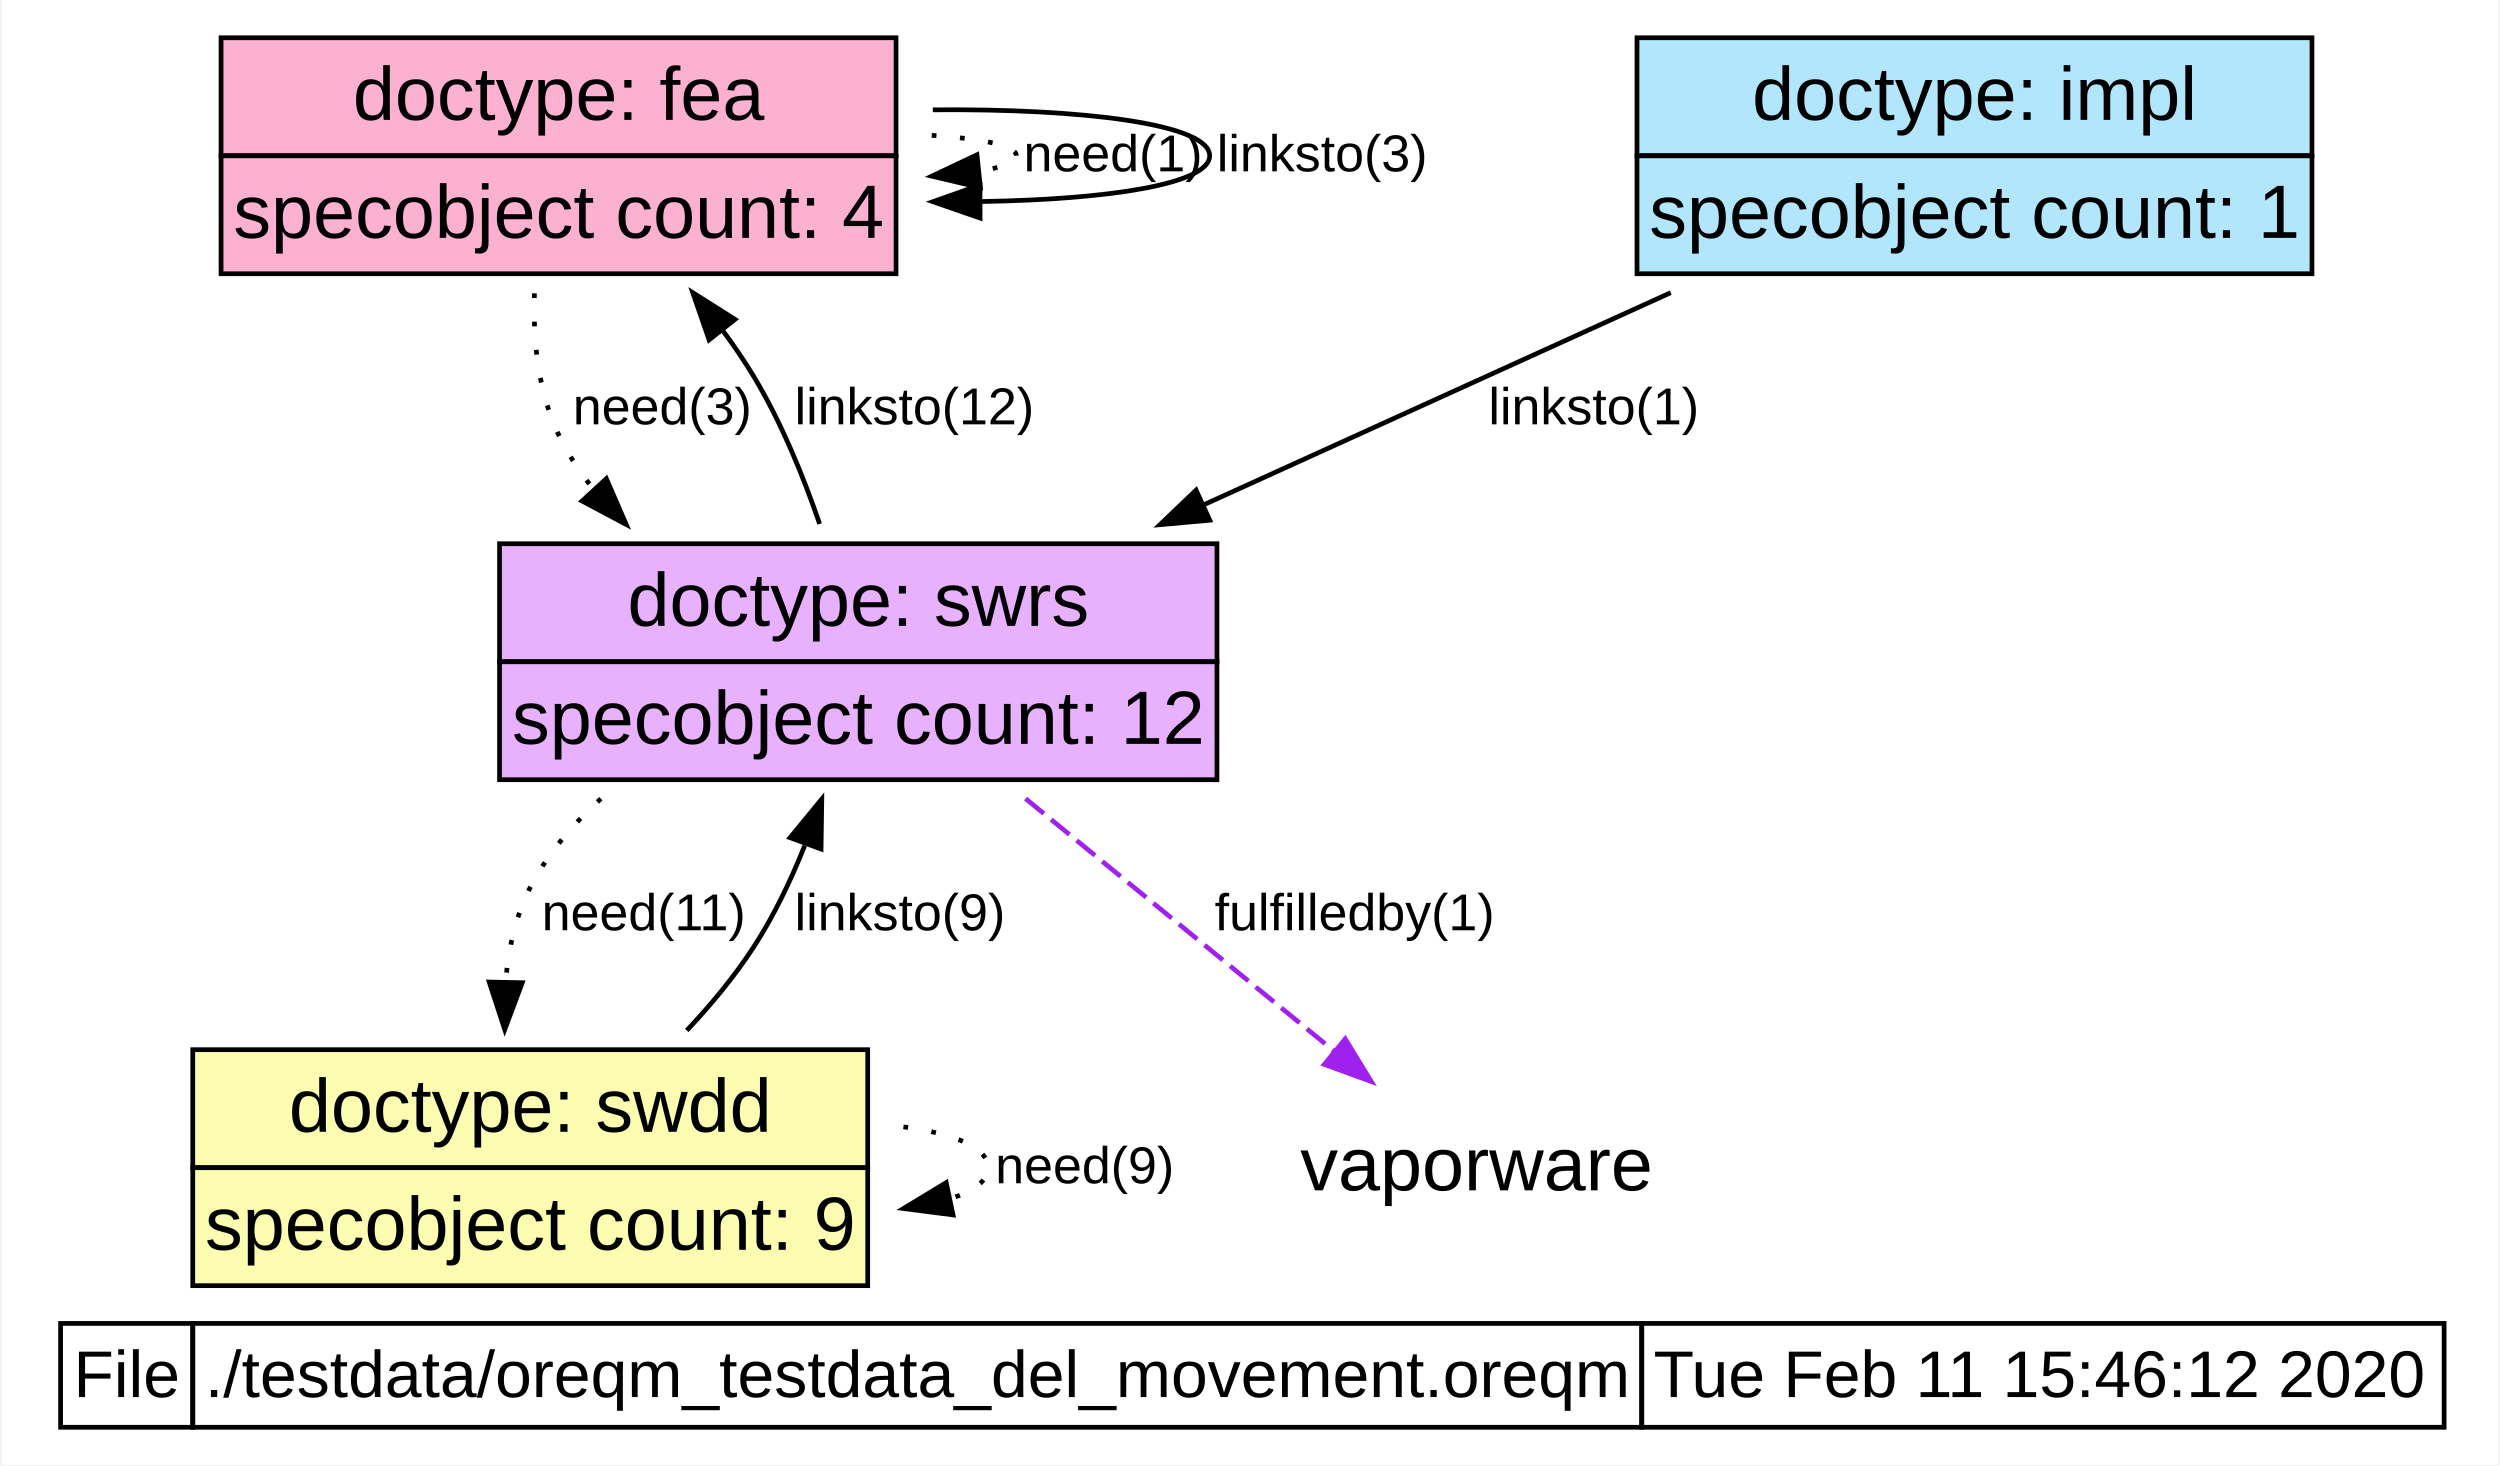
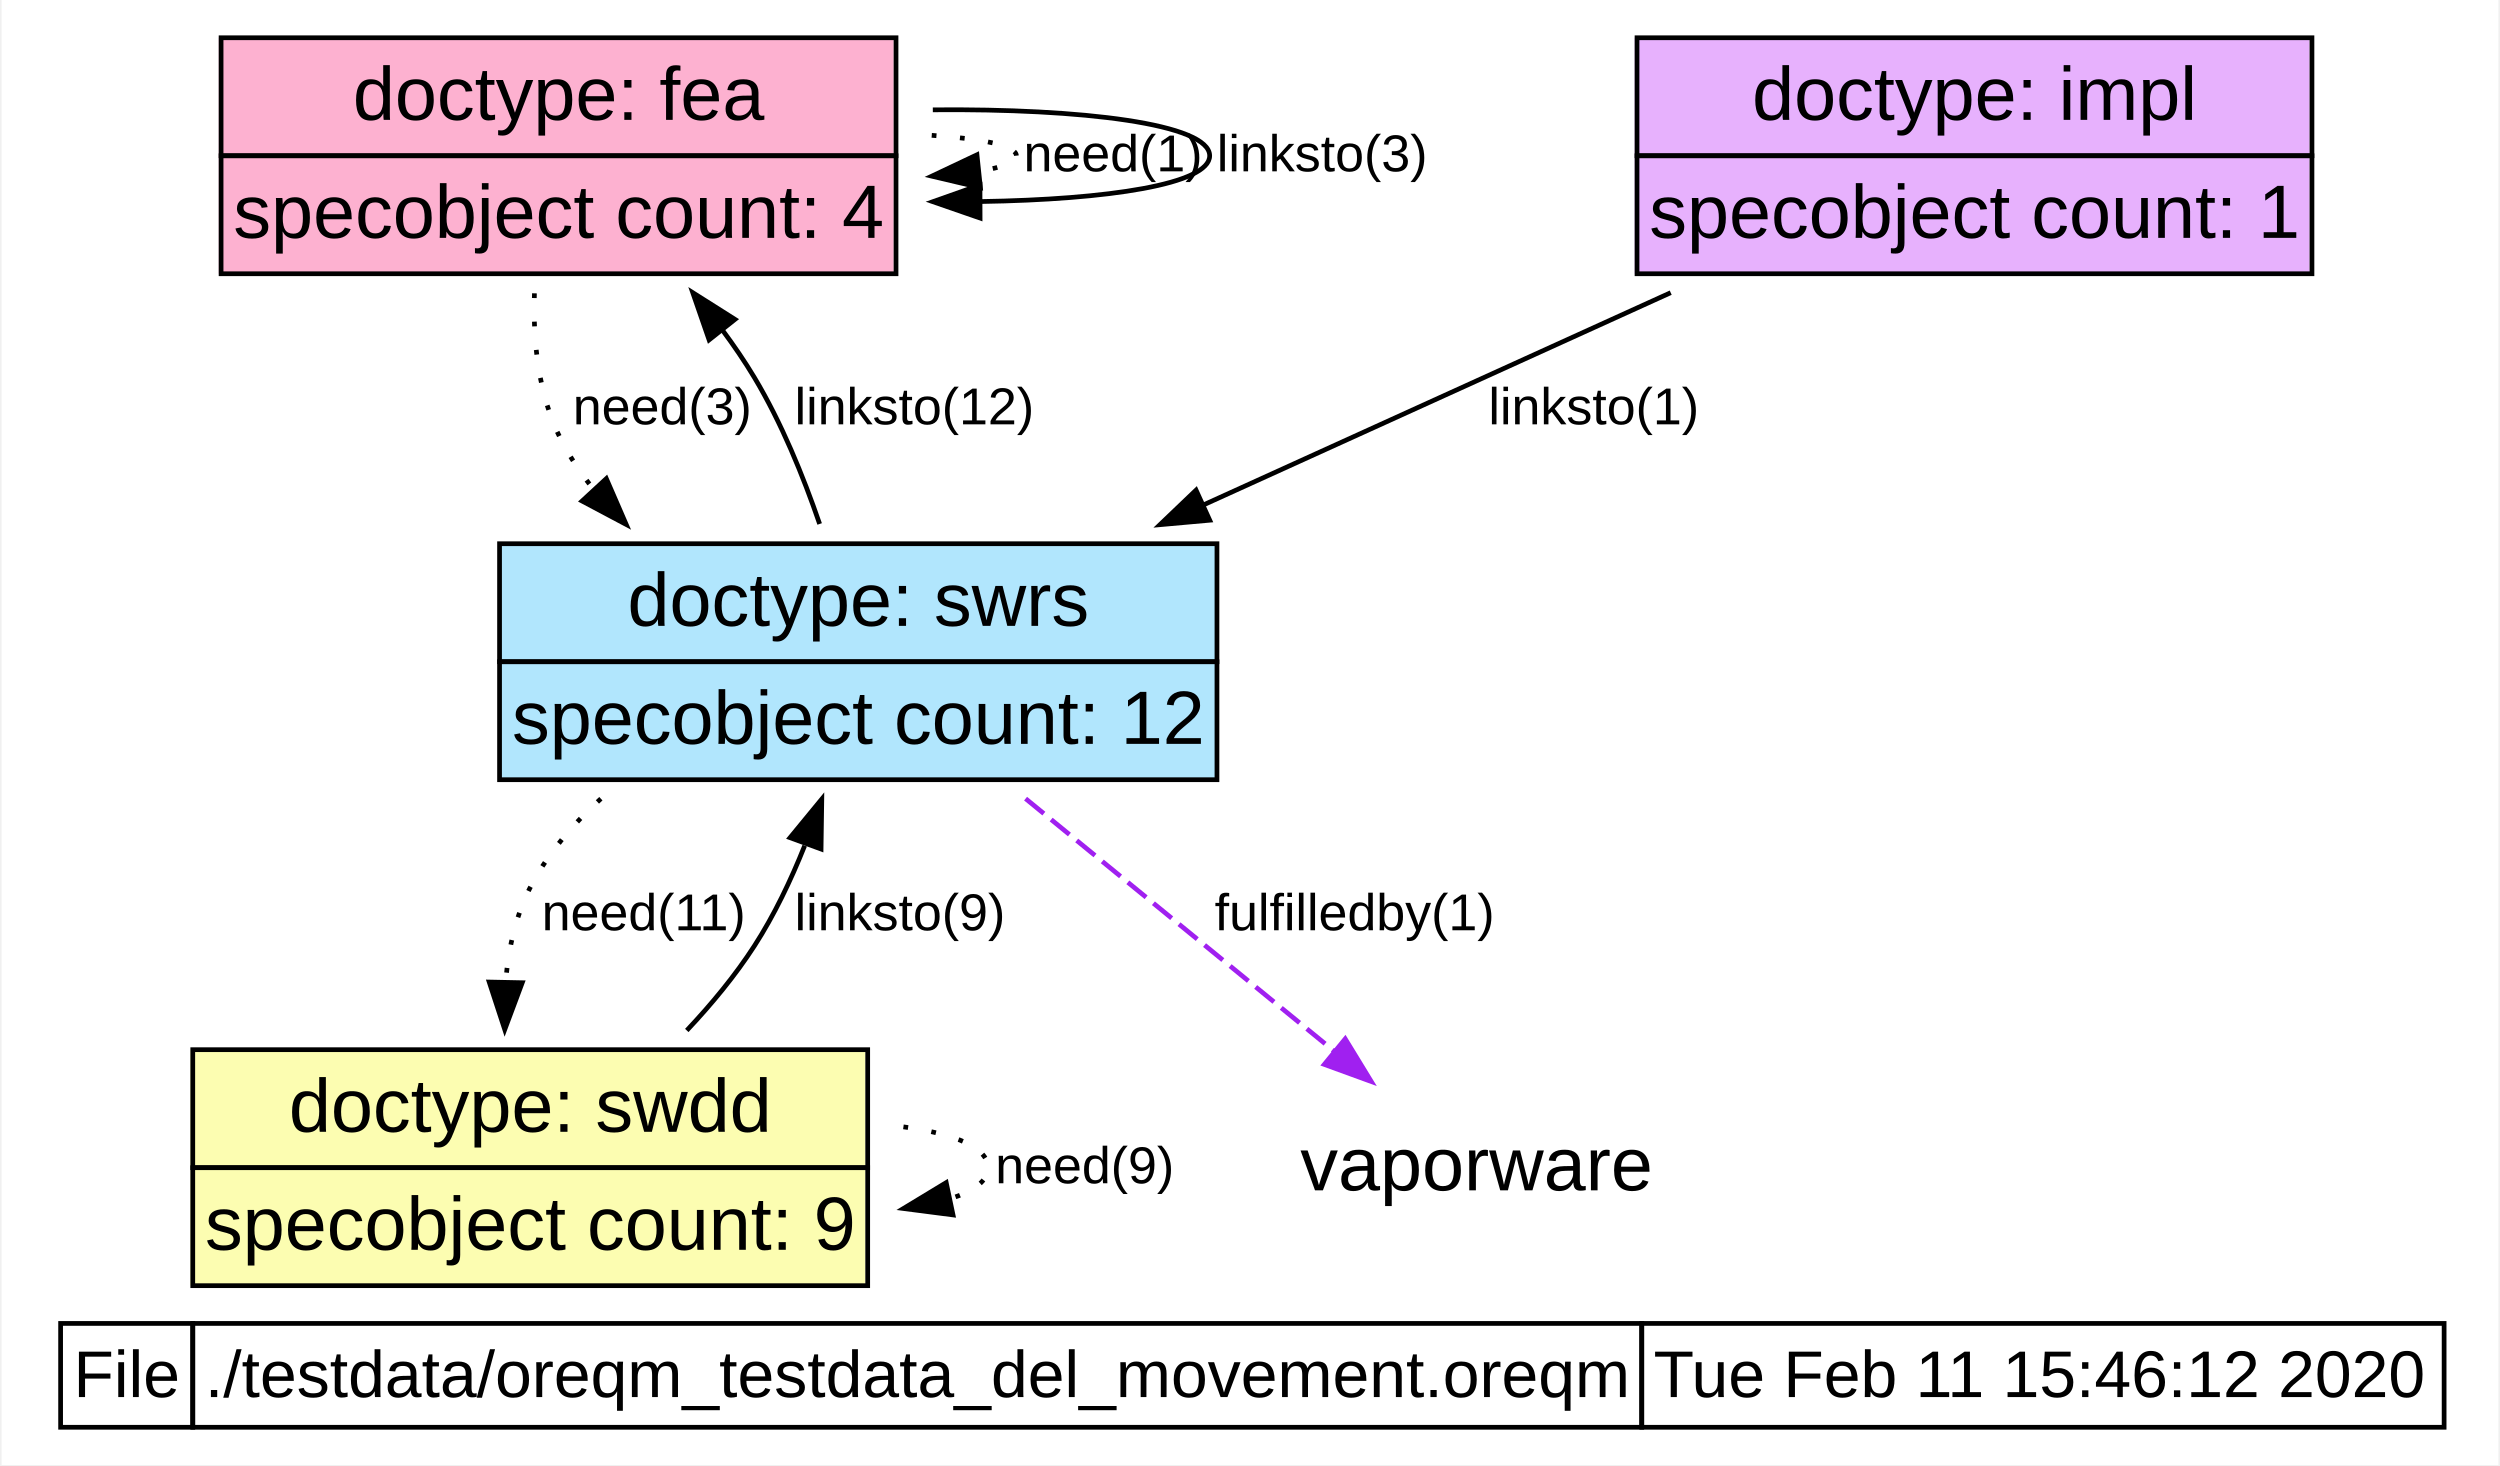
<svg xmlns="http://www.w3.org/2000/svg" width="529pt" height="310pt" viewBox="0.00 0.00 529.00 310.40">
  <g id="graph0" class="graph" transform="scale(1 1) rotate(0) translate(4 306.4)">
    <polygon fill="#ffffff" stroke="transparent" points="-4,4 -4,-306.4 525,-306.4 525,4 -4,4" />
    <polygon fill="none" stroke="#000000" points="8.5,-4 8.5,-26 36.5,-26 36.5,-4 8.5,-4" />
    <text text-anchor="start" x="11.226" y="-10.4" font-family="Arial" font-size="14.00" fill="#000000">File</text>
    <polygon fill="none" stroke="#000000" points="36.5,-4 36.5,-26 343.5,-26 343.5,-4 36.5,-4" />
    <text text-anchor="start" x="39.067" y="-10.4" font-family="Arial" font-size="14.00" fill="#000000">./testdata/oreqm_testdata_del_movement.oreqm</text>
    <polygon fill="none" stroke="#000000" points="343.5,-4 343.5,-26 513.5,-26 513.5,-4 343.5,-4" />
    <text text-anchor="start" x="346.015" y="-10.4" font-family="Arial" font-size="14.00" fill="#000000">Tue Feb 11 15:46:12 2020</text>
    <g id="node1" class="node">
      <polygon fill="#fdb1d0" stroke="transparent" points="42,-248.4 42,-298.4 185,-298.4 185,-248.4 42,-248.4" />
      <polygon fill="none" stroke="#000000" points="42.5,-273.4 42.5,-298.4 185.5,-298.4 185.5,-273.4 42.5,-273.4" />
      <text text-anchor="start" x="70.424" y="-281" font-family="Arial" font-size="16.00" fill="#000000">doctype: fea</text>
      <polygon fill="none" stroke="#000000" points="42.5,-248.4 42.5,-273.4 185.5,-273.4 185.5,-248.4 42.5,-248.4" />
      <text text-anchor="start" x="45.084" y="-256" font-family="Arial" font-size="16.00" fill="#000000">specobject count: 4</text>
    </g>
    <g id="edge1" class="edge">
      <path fill="none" stroke="#000000" stroke-dasharray="1,5" d="M193.071,-277.725C203.834,-277 211,-275.558 211,-273.4 211,-272.017 208.059,-270.929 203.116,-270.135" />
      <polygon fill="#000000" stroke="#000000" points="203.383,-266.643 193.071,-269.075 202.649,-273.605 203.383,-266.643" />
      <text text-anchor="middle" x="231.478" y="-270.1" font-family="Arial" font-size="11.00" fill="#000000">need(1) </text>
    </g>
    <g id="edge3" class="edge">
      <path fill="none" stroke="#000000" d="M193.298,-283.132C224.773,-283.423 251.955,-280.179 251.955,-273.4 251.955,-267.362 230.394,-264.129 203.442,-263.699" />
      <polygon fill="#000000" stroke="#000000" points="203.309,-260.199 193.298,-263.668 203.288,-267.199 203.309,-260.199" />
      <text text-anchor="middle" x="275.787" y="-270.1" font-family="Arial" font-size="11.00" fill="#000000">linksto(3) </text>
    </g>
    <g id="node2" class="node">
-       <polygon fill="#e7b1fd" stroke="transparent" points="101.5,-141.2 101.5,-191.2 253.5,-191.2 253.5,-141.2 101.5,-141.2" />
+       <polygon fill="#b1e6fd" stroke="transparent" points="101.5,-141.2 101.5,-191.2 253.5,-191.2 253.5,-141.2 101.5,-141.2" />
      <polygon fill="none" stroke="#000000" points="101.5,-166.2 101.5,-191.2 253.5,-191.2 253.5,-166.2 101.5,-166.2" />
      <text text-anchor="start" x="128.603" y="-173.8" font-family="Arial" font-size="16.00" fill="#000000">doctype: swrs</text>
      <polygon fill="none" stroke="#000000" points="101.5,-141.2 101.5,-166.2 253.5,-166.2 253.5,-141.2 101.5,-141.2" />
      <text text-anchor="start" x="104.137" y="-148.8" font-family="Arial" font-size="16.00" fill="#000000">specobject count: 12</text>
    </g>
    <g id="edge2" class="edge">
      <path fill="none" stroke="#000000" stroke-dasharray="1,5" d="M108.891,-244.251C108.553,-233.949 109.731,-222.596 114.545,-213.2 116.415,-209.549 118.715,-206.107 121.318,-202.875" />
      <polygon fill="#000000" stroke="#000000" points="124.124,-204.996 128.339,-195.276 118.982,-200.245 124.124,-204.996" />
      <text text-anchor="middle" x="135.978" y="-216.5" font-family="Arial" font-size="11.00" fill="#000000">need(3) </text>
    </g>
    <g id="edge5" class="edge">
      <path fill="none" stroke="#000000" d="M169.32,-195.386C165.827,-205.581 161.219,-216.855 155.5,-226.4 153.47,-229.788 151.177,-233.155 148.737,-236.44" />
      <polygon fill="#000000" stroke="#000000" points="145.897,-234.388 142.43,-244.399 151.384,-238.735 145.897,-234.388" />
      <text text-anchor="middle" x="189.389" y="-216.5" font-family="Arial" font-size="11.00" fill="#000000">linksto(12) </text>
    </g>
    <g id="node3" class="node">
      <polygon fill="#fcfdb1" stroke="transparent" points="36,-34 36,-84 179,-84 179,-34 36,-34" />
      <polygon fill="none" stroke="#000000" points="36.5,-59 36.5,-84 179.5,-84 179.5,-59 36.5,-59" />
      <text text-anchor="start" x="56.872" y="-66.6" font-family="Arial" font-size="16.00" fill="#000000">doctype: swdd</text>
      <polygon fill="none" stroke="#000000" points="36.5,-34 36.5,-59 179.5,-59 179.5,-34 36.5,-34" />
      <text text-anchor="start" x="39.084" y="-41.6" font-family="Arial" font-size="16.00" fill="#000000">specobject count: 9</text>
    </g>
    <g id="edge4" class="edge">
      <path fill="none" stroke="#000000" stroke-dasharray="1,5" d="M122.966,-137.174C117.175,-131.946 112.077,-125.967 108.43,-119.2 105.064,-112.956 103.418,-105.793 102.815,-98.635" />
      <polygon fill="#000000" stroke="#000000" points="106.307,-98.188 102.601,-88.262 99.308,-98.332 106.307,-98.188" />
      <text text-anchor="middle" x="132.035" y="-109.3" font-family="Arial" font-size="11.00" fill="#000000">need(11) </text>
    </g>
    <g id="node5" class="node">
      <text text-anchor="middle" x="308.5" y="-54.2" font-family="Arial" font-size="16.00" fill="#000000">vaporware</text>
    </g>
    <g id="edge6" class="edge">
      <path fill="none" stroke="#a020f0" stroke-dasharray="5,2" d="M212.951,-137.19C233.371,-120.479 258.768,-99.697 278.244,-83.759" />
      <polygon fill="#a020f0" stroke="#a020f0" points="280.674,-86.293 286.197,-77.251 276.241,-80.876 280.674,-86.293" />
      <text text-anchor="middle" x="282.666" y="-109.3" font-family="Arial" font-size="11.00" fill="#000000">fulfilledby(1) </text>
    </g>
    <g id="edge8" class="edge">
      <path fill="none" stroke="#000000" d="M141.169,-88.073C146.428,-93.655 151.452,-99.728 155.5,-106 159.69,-112.492 163.226,-119.891 166.153,-127.228" />
      <polygon fill="#000000" stroke="#000000" points="163.045,-128.918 169.774,-137.102 169.618,-126.509 163.045,-128.918" />
      <text text-anchor="middle" x="186.332" y="-109.3" font-family="Arial" font-size="11.00" fill="#000000">linksto(9) </text>
    </g>
    <g id="edge7" class="edge">
      <path fill="none" stroke="#000000" stroke-dasharray="1,5" d="M187.071,-67.65C197.834,-66.2 205,-63.316 205,-59 205,-56.235 202.059,-54.058 197.116,-52.469" />
      <polygon fill="#000000" stroke="#000000" points="197.578,-48.99 187.071,-50.35 196.134,-55.839 197.578,-48.99" />
      <text text-anchor="middle" x="225.478" y="-55.7" font-family="Arial" font-size="11.00" fill="#000000">need(9) </text>
    </g>
    <g id="node4" class="node">
-       <polygon fill="#b1e6fd" stroke="transparent" points="342,-248.4 342,-298.4 485,-298.4 485,-248.4 342,-248.4" />
+       <polygon fill="#e7b1fd" stroke="transparent" points="342,-248.4 342,-298.4 485,-298.4 485,-248.4 342,-248.4" />
      <polygon fill="none" stroke="#000000" points="342.5,-273.4 342.5,-298.4 485.5,-298.4 485.5,-273.4 342.5,-273.4" />
      <text text-anchor="start" x="366.881" y="-281" font-family="Arial" font-size="16.00" fill="#000000">doctype: impl</text>
      <polygon fill="none" stroke="#000000" points="342.5,-248.4 342.5,-273.4 485.5,-273.4 485.5,-248.4 342.5,-248.4" />
      <text text-anchor="start" x="345.084" y="-256" font-family="Arial" font-size="16.00" fill="#000000">specobject count: 1</text>
    </g>
    <g id="edge9" class="edge">
      <path fill="none" stroke="#000000" d="M349.635,-244.39C319.071,-230.507 282.32,-213.813 250.639,-199.423" />
      <polygon fill="#000000" stroke="#000000" points="251.968,-196.182 241.416,-195.233 249.073,-202.555 251.968,-196.182" />
      <text text-anchor="middle" x="333.332" y="-216.5" font-family="Arial" font-size="11.00" fill="#000000">linksto(1) </text>
    </g>
  </g>
</svg>
